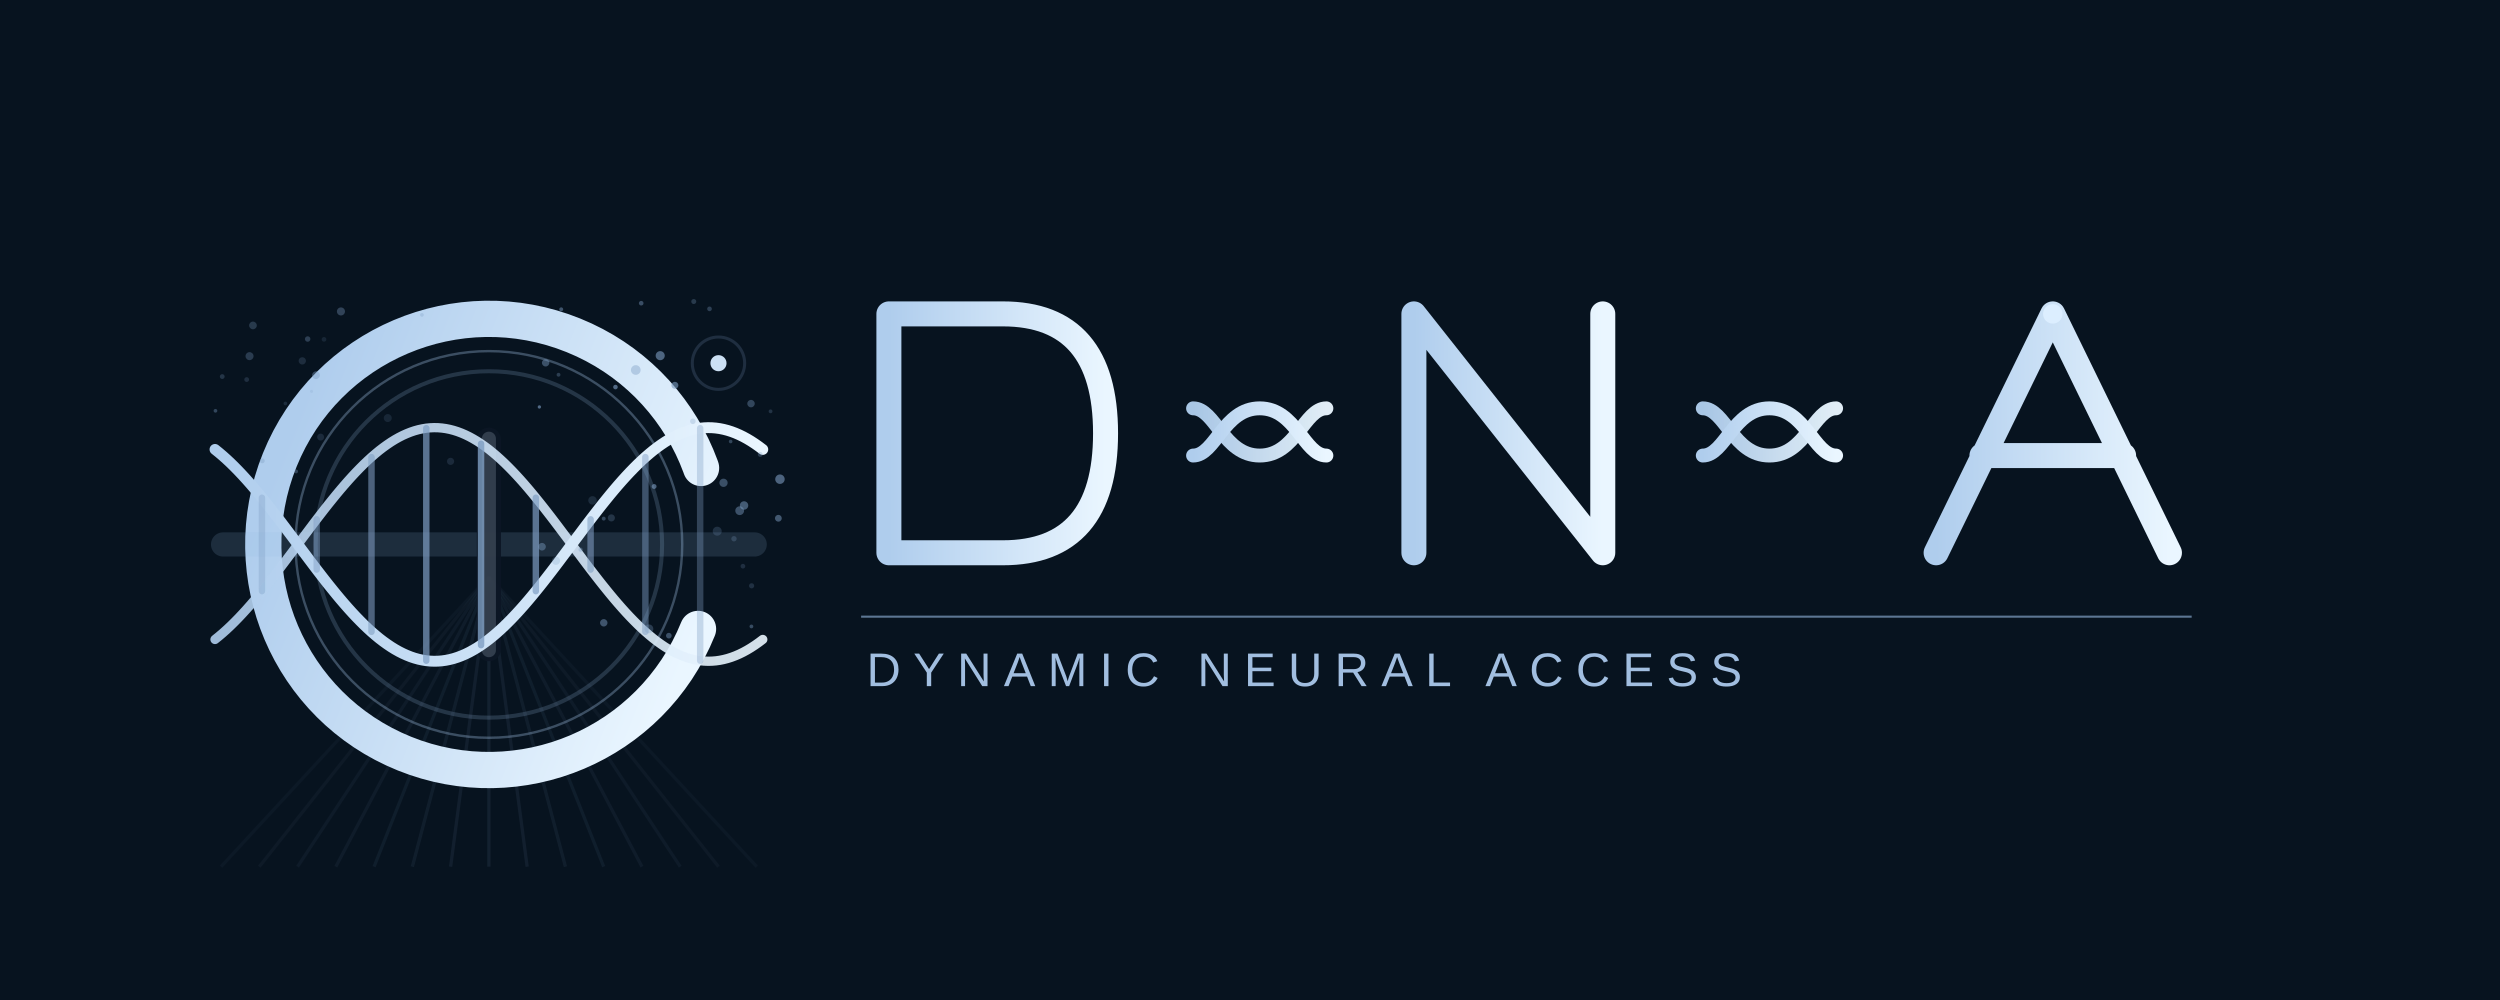
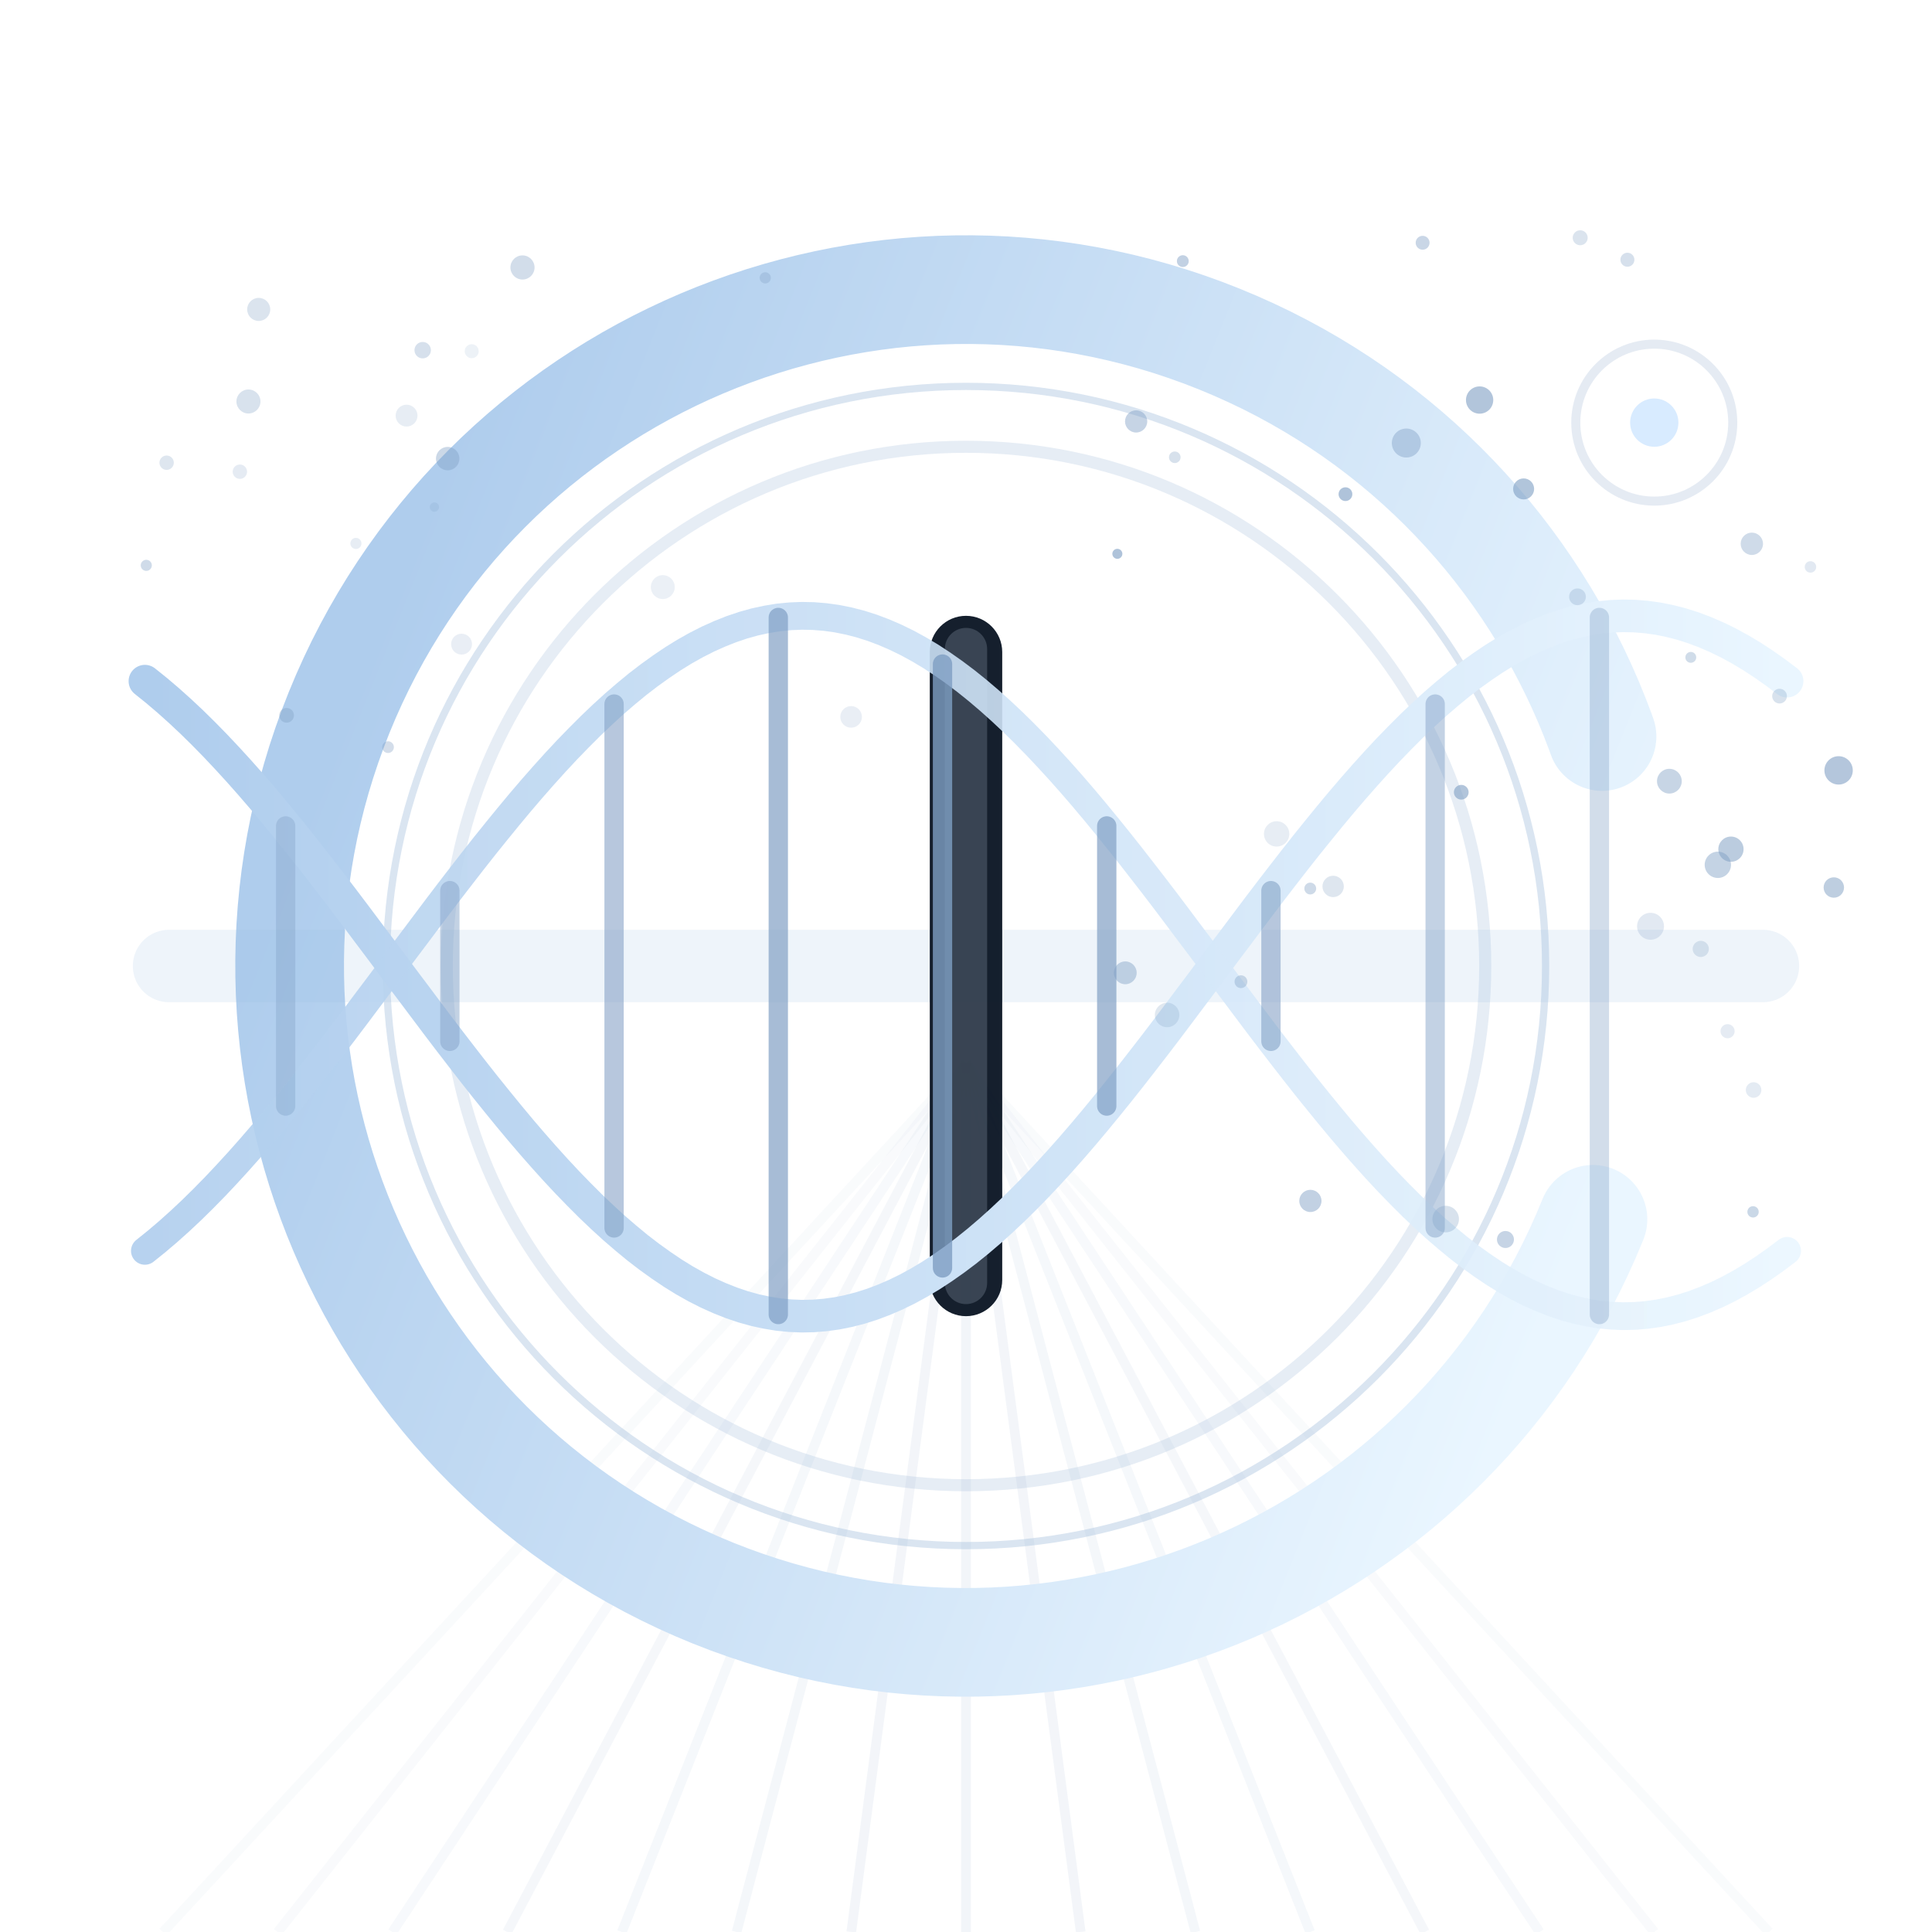
- <svg xmlns="http://www.w3.org/2000/svg" width="1800" height="720" viewBox="0 0 1800 720" fill="none">
-   <rect width="1800" height="720" fill="#07131F" />
+ <svg xmlns="http://www.w3.org/2000/svg" width="320" height="320" viewBox="0 0 320 320" fill="none">
  <defs>
    <linearGradient id="monoGrad" x1="0%" y1="0%" x2="100%" y2="0%">
      <stop offset="0%" stop-color="#AFCDED" />
      <stop offset="100%" stop-color="#EAF6FF" />
    </linearGradient>
    <radialGradient id="monoCore" cx="50%" cy="50%" r="50%">
      <stop offset="0%" stop-color="#FFFFFF" stop-opacity="0" />
      <stop offset="100%" stop-color="#FFFFFF" stop-opacity="0" />
    </radialGradient>
    <filter id="softGlow" x="-50%" y="-50%" width="200%" height="200%">
      <feGaussianBlur in="SourceGraphic" stdDeviation="0.0" result="blur" />
      <feColorMatrix in="blur" type="matrix" values="0 0 0 0 0.035                 0 0 0 0 0.067                 0 0 0 0 0.118                 0 0 0 0.0 0" result="coloredBlur" />
      <feMerge>
        <feMergeNode in="coloredBlur" />
        <feMergeNode in="SourceGraphic" />
      </feMerge>
    </filter>
    <filter id="beamGlow" x="-50%" y="-50%" width="200%" height="200%">
      <feGaussianBlur in="SourceGraphic" stdDeviation="0.0" result="blur" />
      <feColorMatrix in="blur" type="matrix" values="0 0 0 0 0.035                 0 0 0 0 0.067                 0 0 0 0 0.118                 0 0 0 0.0 0" result="coloredBlur" />
      <feMerge>
        <feMergeNode in="coloredBlur" />
        <feMergeNode in="SourceGraphic" />
      </feMerge>
    </filter>
    <filter id="helixGlow" x="-50%" y="-50%" width="200%" height="200%">
      <feGaussianBlur in="SourceGraphic" stdDeviation="0.0" result="blur" />
      <feColorMatrix in="blur" type="matrix" values="0 0 0 0 0.035                 0 0 0 0 0.067                 0 0 0 0 0.118                 0 0 0 0.0 0" result="coloredBlur" />
      <feMerge>
        <feMergeNode in="coloredBlur" />
        <feMergeNode in="SourceGraphic" />
      </feMerge>
    </filter>
  </defs>
-   <g transform="translate(120,160) scale(1.45)">
-     <g opacity="0.55">
-       <line x1="160" y1="176" x2="27" y2="320" stroke="#7E9EC3" stroke-opacity="0.080" stroke-width="1.6" />
-       <line x1="160" y1="176" x2="46" y2="320" stroke="#7E9EC3" stroke-opacity="0.095" stroke-width="1.6" />
-       <line x1="160" y1="176" x2="65" y2="320" stroke="#7E9EC3" stroke-opacity="0.110" stroke-width="1.6" />
-       <line x1="160" y1="176" x2="84" y2="320" stroke="#7E9EC3" stroke-opacity="0.125" stroke-width="1.6" />
-       <line x1="160" y1="176" x2="103" y2="320" stroke="#7E9EC3" stroke-opacity="0.140" stroke-width="1.6" />
-       <line x1="160" y1="176" x2="122" y2="320" stroke="#7E9EC3" stroke-opacity="0.155" stroke-width="1.6" />
-       <line x1="160" y1="176" x2="141" y2="320" stroke="#7E9EC3" stroke-opacity="0.170" stroke-width="1.6" />
-       <line x1="160" y1="176" x2="160" y2="320" stroke="#7E9EC3" stroke-opacity="0.185" stroke-width="1.6" />
-       <line x1="160" y1="176" x2="179" y2="320" stroke="#7E9EC3" stroke-opacity="0.170" stroke-width="1.6" />
-       <line x1="160" y1="176" x2="198" y2="320" stroke="#7E9EC3" stroke-opacity="0.155" stroke-width="1.6" />
-       <line x1="160" y1="176" x2="217" y2="320" stroke="#7E9EC3" stroke-opacity="0.140" stroke-width="1.6" />
-       <line x1="160" y1="176" x2="236" y2="320" stroke="#7E9EC3" stroke-opacity="0.125" stroke-width="1.6" />
-       <line x1="160" y1="176" x2="255" y2="320" stroke="#7E9EC3" stroke-opacity="0.110" stroke-width="1.6" />
-       <line x1="160" y1="176" x2="274" y2="320" stroke="#7E9EC3" stroke-opacity="0.095" stroke-width="1.6" />
-       <line x1="160" y1="176" x2="293" y2="320" stroke="#7E9EC3" stroke-opacity="0.080" stroke-width="1.6" />
-     </g>
-     <circle cx="160" cy="160" r="96" fill="none" stroke="#9AB9DA" stroke-opacity="0.36" stroke-width="1.2" />
-     <g class="">
-       <circle cx="160" cy="160" r="112" fill="none" stroke="url(#monoGrad)" stroke-width="18" stroke-linecap="round" stroke-dasharray="622 120" transform="rotate(22 160 160)" filter="url(#softGlow)" />
-       <circle cx="160" cy="160" r="86" fill="none" stroke="#8DAFD4" stroke-opacity="0.22" stroke-width="2" />
-     </g>
-     <line class="" x1="28" y1="160" x2="292" y2="160" stroke="url(#monoGrad)" stroke-width="5.5" stroke-linecap="round" filter="url(#beamGlow)" />
-     <line x1="28" y1="160" x2="292" y2="160" stroke="#91B7E0" stroke-opacity="0.16" stroke-width="12" stroke-linecap="round" />
-     <ellipse cx="160" cy="160" rx="98" ry="72" fill="url(#monoCore)" opacity="0.62" class="" />
-     <rect x="154" y="102" width="12" height="116" rx="6" fill="#0B1624" opacity="0.96" />
-     <rect x="156.5" y="104" width="7" height="112" rx="3.5" fill="#DCEEFF" opacity="0.18" />
-     <g class="" filter="url(#helixGlow)">
-       <path d="M 24 112.82 L 25.94 114.38 L 27.89 116.04 L 29.83 117.78 L 31.77 119.6 L 33.71 121.51 L 35.66 123.5 L 37.6 125.56 L 39.54 127.68 L 41.49 129.88 L 43.43 132.13 L 45.37 134.44 L 47.31 136.8 L 49.26 139.21 L 51.2 141.66 L 53.14 144.15 L 55.09 146.67 L 57.03 149.21 L 58.97 151.78 L 60.91 154.37 L 62.86 156.96 L 64.8 159.56 L 66.74 162.17 L 68.69 164.76 L 70.63 167.35 L 72.57 169.93 L 74.51 172.48 L 76.46 175.01 L 78.4 177.51 L 80.34 179.97 L 82.29 182.39 L 84.23 184.77 L 86.17 187.1 L 88.11 189.37 L 90.06 191.59 L 92 193.74 L 93.94 195.82 L 95.89 197.83 L 97.83 199.77 L 99.77 201.62 L 101.71 203.39 L 103.66 205.07 L 105.6 206.67 L 107.54 208.16 L 109.49 209.56 L 111.43 210.87 L 113.37 212.07 L 115.31 213.16 L 117.26 214.15 L 119.2 215.02 L 121.14 215.79 L 123.09 216.45 L 125.03 216.99 L 126.97 217.41 L 128.91 217.73 L 130.86 217.92 L 132.8 218 L 134.74 217.96 L 136.69 217.8 L 138.63 217.53 L 140.57 217.14 L 142.51 216.64 L 144.46 216.02 L 146.4 215.29 L 148.34 214.45 L 150.29 213.5 L 152.23 212.44 L 154.17 211.28 L 156.11 210.01 L 158.06 208.64 L 160 207.18 L 161.94 205.62 L 163.89 203.96 L 165.83 202.22 L 167.77 200.4 L 169.71 198.49 L 171.66 196.5 L 173.6 194.44 L 175.54 192.32 L 177.49 190.12 L 179.43 187.87 L 181.37 185.56 L 183.31 183.2 L 185.26 180.79 L 187.2 178.34 L 189.14 175.85 L 191.09 173.33 L 193.03 170.79 L 194.97 168.22 L 196.91 165.63 L 198.86 163.04 L 200.8 160.44 L 202.74 157.83 L 204.69 155.24 L 206.63 152.65 L 208.57 150.07 L 210.51 147.52 L 212.46 144.99 L 214.4 142.49 L 216.34 140.03 L 218.29 137.61 L 220.23 135.23 L 222.17 132.9 L 224.11 130.63 L 226.06 128.41 L 228 126.26 L 229.94 124.18 L 231.89 122.17 L 233.83 120.23 L 235.77 118.38 L 237.71 116.61 L 239.66 114.93 L 241.6 113.33 L 243.54 111.84 L 245.49 110.44 L 247.43 109.13 L 249.37 107.93 L 251.31 106.84 L 253.26 105.85 L 255.2 104.98 L 257.14 104.21 L 259.09 103.55 L 261.03 103.01 L 262.97 102.59 L 264.91 102.27 L 266.86 102.08 L 268.8 102 L 270.74 102.04 L 272.69 102.2 L 274.63 102.47 L 276.57 102.86 L 278.51 103.36 L 280.46 103.98 L 282.4 104.71 L 284.34 105.55 L 286.29 106.5 L 288.23 107.56 L 290.17 108.72 L 292.11 109.99 L 294.06 111.36 L 296 112.82" fill="none" stroke="url(#monoGrad)" stroke-width="5.4" stroke-linecap="round" stroke-linejoin="round" />
-       <path d="M 24 207.18 L 25.94 205.62 L 27.89 203.96 L 29.83 202.22 L 31.77 200.4 L 33.71 198.49 L 35.66 196.5 L 37.6 194.44 L 39.54 192.32 L 41.49 190.12 L 43.43 187.87 L 45.37 185.56 L 47.31 183.2 L 49.26 180.79 L 51.2 178.34 L 53.14 175.85 L 55.09 173.33 L 57.03 170.79 L 58.97 168.22 L 60.91 165.63 L 62.86 163.04 L 64.8 160.44 L 66.74 157.83 L 68.69 155.24 L 70.63 152.65 L 72.57 150.07 L 74.51 147.52 L 76.46 144.99 L 78.4 142.49 L 80.34 140.03 L 82.29 137.61 L 84.23 135.23 L 86.17 132.9 L 88.11 130.63 L 90.06 128.41 L 92 126.26 L 93.94 124.18 L 95.89 122.17 L 97.83 120.23 L 99.77 118.38 L 101.71 116.61 L 103.66 114.93 L 105.6 113.33 L 107.54 111.84 L 109.49 110.44 L 111.43 109.13 L 113.37 107.93 L 115.31 106.84 L 117.26 105.85 L 119.2 104.98 L 121.14 104.21 L 123.09 103.55 L 125.03 103.01 L 126.97 102.59 L 128.91 102.27 L 130.86 102.08 L 132.8 102 L 134.74 102.04 L 136.69 102.2 L 138.63 102.47 L 140.57 102.86 L 142.51 103.36 L 144.46 103.98 L 146.4 104.71 L 148.34 105.55 L 150.29 106.5 L 152.23 107.56 L 154.17 108.72 L 156.11 109.99 L 158.06 111.36 L 160 112.82 L 161.94 114.38 L 163.89 116.04 L 165.83 117.78 L 167.77 119.6 L 169.71 121.51 L 171.66 123.5 L 173.6 125.56 L 175.54 127.68 L 177.49 129.88 L 179.43 132.13 L 181.37 134.44 L 183.31 136.8 L 185.26 139.21 L 187.2 141.66 L 189.14 144.15 L 191.09 146.67 L 193.03 149.21 L 194.97 151.78 L 196.91 154.37 L 198.86 156.96 L 200.8 159.56 L 202.74 162.17 L 204.69 164.76 L 206.63 167.35 L 208.57 169.93 L 210.51 172.48 L 212.46 175.01 L 214.4 177.51 L 216.34 179.97 L 218.29 182.39 L 220.23 184.77 L 222.17 187.1 L 224.11 189.37 L 226.06 191.59 L 228 193.74 L 229.94 195.82 L 231.89 197.83 L 233.83 199.77 L 235.77 201.62 L 237.71 203.39 L 239.66 205.07 L 241.6 206.67 L 243.54 208.16 L 245.49 209.56 L 247.43 210.87 L 249.37 212.07 L 251.31 213.16 L 253.26 214.15 L 255.2 215.02 L 257.14 215.79 L 259.09 216.45 L 261.03 216.99 L 262.97 217.41 L 264.91 217.73 L 266.86 217.92 L 268.8 218 L 270.74 217.96 L 272.69 217.8 L 274.63 217.53 L 276.57 217.14 L 278.51 216.64 L 280.46 216.02 L 282.4 215.29 L 284.34 214.45 L 286.29 213.5 L 288.23 212.44 L 290.17 211.28 L 292.11 210.01 L 294.06 208.64 L 296 207.18" fill="none" stroke="url(#monoGrad)" stroke-width="4.6" stroke-linecap="round" stroke-linejoin="round" opacity="0.90" />
-       <line x1="47.31" y1="136.8" x2="47.31" y2="183.2" stroke="#7E9EC3" stroke-opacity="0.35" stroke-width="3.2" stroke-linecap="round" />
-       <line x1="74.51" y1="172.48" x2="74.51" y2="147.52" stroke="#7E9EC3" stroke-opacity="0.46" stroke-width="3.2" stroke-linecap="round" />
-       <line x1="101.71" y1="203.39" x2="101.71" y2="116.61" stroke="#7E9EC3" stroke-opacity="0.57" stroke-width="3.2" stroke-linecap="round" />
-       <line x1="128.91" y1="217.73" x2="128.91" y2="102.27" stroke="#7E9EC3" stroke-opacity="0.69" stroke-width="3.2" stroke-linecap="round" />
-       <line x1="156.11" y1="210.01" x2="156.11" y2="109.99" stroke="#7E9EC3" stroke-opacity="0.80" stroke-width="3.2" stroke-linecap="round" />
-       <line x1="183.31" y1="183.2" x2="183.31" y2="136.8" stroke="#7E9EC3" stroke-opacity="0.69" stroke-width="3.2" stroke-linecap="round" />
-       <line x1="210.51" y1="147.52" x2="210.51" y2="172.48" stroke="#7E9EC3" stroke-opacity="0.57" stroke-width="3.2" stroke-linecap="round" />
-       <line x1="237.71" y1="116.61" x2="237.71" y2="203.39" stroke="#7E9EC3" stroke-opacity="0.46" stroke-width="3.2" stroke-linecap="round" />
-       <line x1="264.91" y1="102.27" x2="264.91" y2="217.73" stroke="#7E9EC3" stroke-opacity="0.35" stroke-width="3.2" stroke-linecap="round" />
-     </g>
-     <g>
-       <circle class="" cx="261.73" cy="39.38" r="1.24" fill="#7E9EC3" fill-opacity="0.28" />
-       <circle class="" cx="273.38" cy="153.42" r="2.23" fill="#7E9EC3" fill-opacity="0.22" />
-       <circle class="" cx="235.63" cy="40.21" r="1.15" fill="#7E9EC3" fill-opacity="0.42" />
-       <circle class="" cx="188.18" cy="69.8" r="1.84" fill="#7E9EC3" fill-opacity="0.44" />
-       <circle class="" cx="211.45" cy="138.12" r="2.1" fill="#7E9EC3" fill-opacity="0.18" />
-       <circle class="" cx="281.7" cy="157.17" r="1.34" fill="#7E9EC3" fill-opacity="0.25" />
-       <circle class="" cx="299.87" cy="93.9" r="0.95" fill="#7E9EC3" fill-opacity="0.23" />
-       <circle class="" cx="286.7" cy="140.65" r="2.09" fill="#7E9EC3" fill-opacity="0.52" />
-       <circle class="" cx="249.35" cy="205.3" r="1.41" fill="#7E9EC3" fill-opacity="0.44" />
-       <circle class="" cx="284.53" cy="143.24" r="2.18" fill="#7E9EC3" fill-opacity="0.45" />
-       <circle class="" cx="269.55" cy="43.02" r="1.16" fill="#7E9EC3" fill-opacity="0.32" />
-       <circle class="" cx="194.58" cy="75.74" r="0.96" fill="#7E9EC3" fill-opacity="0.31" />
-       <circle class="" cx="261.28" cy="98.85" r="1.39" fill="#7E9EC3" fill-opacity="0.28" />
-       <circle class="" cx="217.04" cy="198.91" r="1.84" fill="#7E9EC3" fill-opacity="0.47" />
-       <circle class="" cx="205.54" cy="162.6" r="1.06" fill="#7E9EC3" fill-opacity="0.36" />
-       <circle class="" cx="303.74" cy="147" r="1.69" fill="#7E9EC3" fill-opacity="0.50" />
-       <circle class="" cx="286.14" cy="170.8" r="1.17" fill="#7E9EC3" fill-opacity="0.20" />
-       <circle class="" cx="222.85" cy="81.85" r="1.14" fill="#7E9EC3" fill-opacity="0.62" />
-       <circle class="" cx="290.16" cy="90.07" r="1.85" fill="#7E9EC3" fill-opacity="0.37" />
-       <circle class="" cx="294.75" cy="115.3" r="1.22" fill="#7E9EC3" fill-opacity="0.30" />
-       <circle class="" cx="252.36" cy="80.98" r="1.74" fill="#7E9EC3" fill-opacity="0.60" />
-       <circle class="" cx="232.93" cy="73.38" r="2.4" fill="#7E9EC3" fill-opacity="0.42" />
-       <circle class="" cx="195.91" cy="43.25" r="0.98" fill="#7E9EC3" fill-opacity="0.47" />
-       <circle class="" cx="280.05" cy="108.88" r="0.9" fill="#7E9EC3" fill-opacity="0.36" />
-       <circle class="" cx="304.53" cy="127.6" r="2.35" fill="#7E9EC3" fill-opacity="0.58" />
-       <circle class="" cx="186.38" cy="161.13" r="1.89" fill="#7E9EC3" fill-opacity="0.43" />
-       <circle class="" cx="217.02" cy="147.17" r="0.98" fill="#7E9EC3" fill-opacity="0.38" />
-       <circle class="" cx="239.45" cy="201.92" r="2.2" fill="#7E9EC3" fill-opacity="0.30" />
-       <circle class="" cx="245.07" cy="66.26" r="2.26" fill="#7E9EC3" fill-opacity="0.59" />
-       <circle class="" cx="220.81" cy="146.82" r="1.77" fill="#7E9EC3" fill-opacity="0.25" />
-       <circle class="" cx="276.5" cy="129.39" r="2.05" fill="#7E9EC3" fill-opacity="0.43" />
-       <circle class="" cx="185.07" cy="91.73" r="0.83" fill="#7E9EC3" fill-opacity="0.62" />
-       <circle class="" cx="290.45" cy="180.54" r="1.29" fill="#7E9EC3" fill-opacity="0.21" />
-       <circle class="" cx="290.36" cy="200.72" r="0.94" fill="#7E9EC3" fill-opacity="0.41" />
-       <circle class="" cx="193.31" cy="168.11" r="2.03" fill="#7E9EC3" fill-opacity="0.24" />
-       <circle class="" cx="242.03" cy="131.22" r="1.22" fill="#7E9EC3" fill-opacity="0.59" />
-       <circle class="" cx="70.01" cy="58" r="1.36" fill="#7E9EC3" fill-opacity="0.32" />
-       <circle class="" cx="41.15" cy="66.5" r="1.99" fill="#7E9EC3" fill-opacity="0.30" />
-       <circle class="" cx="71.95" cy="83.99" r="0.77" fill="#7E9EC3" fill-opacity="0.18" />
-       <circle class="" cx="58.95" cy="90.01" r="0.92" fill="#7E9EC3" fill-opacity="0.18" />
-       <circle class="" cx="24.23" cy="93.64" r="0.92" fill="#7E9EC3" fill-opacity="0.37" />
-       <circle class="" cx="126.75" cy="46.02" r="0.93" fill="#7E9EC3" fill-opacity="0.31" />
-       <circle class="" cx="42.85" cy="51.25" r="1.91" fill="#7E9EC3" fill-opacity="0.28" />
-       <circle class="" cx="76.45" cy="106.69" r="1.73" fill="#7E9EC3" fill-opacity="0.17" />
-       <circle class="" cx="27.6" cy="76.64" r="1.19" fill="#7E9EC3" fill-opacity="0.25" />
-       <circle class="" cx="109.78" cy="97.24" r="1.98" fill="#7E9EC3" fill-opacity="0.15" />
-       <circle class="" cx="67.34" cy="68.84" r="1.81" fill="#7E9EC3" fill-opacity="0.19" />
-       <circle class="" cx="39.73" cy="78.13" r="1.19" fill="#7E9EC3" fill-opacity="0.20" />
-       <circle class="" cx="47.47" cy="118.48" r="1.22" fill="#7E9EC3" fill-opacity="0.36" />
-       <circle class="" cx="86.54" cy="44.3" r="2" fill="#7E9EC3" fill-opacity="0.35" />
-       <circle class="" cx="140.97" cy="118.74" r="1.79" fill="#7E9EC3" fill-opacity="0.17" />
-       <circle class="" cx="78.13" cy="58.17" r="1.16" fill="#7E9EC3" fill-opacity="0.14" />
-       <circle class="" cx="64.27" cy="123.75" r="0.97" fill="#7E9EC3" fill-opacity="0.34" />
-       <circle class="" cx="74.15" cy="75.96" r="1.94" fill="#7E9EC3" fill-opacity="0.40" />
-     </g>
-     <circle cx="274" cy="70" r="4" fill="#D6EAFF" opacity="0.95" />
-     <circle cx="274" cy="70" r="13" fill="none" stroke="#7E9EC3" stroke-opacity="0.20" stroke-width="1.5" />
+   <g opacity="0.55">
+     <line x1="160" y1="176" x2="27" y2="320" stroke="#7E9EC3" stroke-opacity="0.080" stroke-width="1.6" />
+     <line x1="160" y1="176" x2="46" y2="320" stroke="#7E9EC3" stroke-opacity="0.095" stroke-width="1.6" />
+     <line x1="160" y1="176" x2="65" y2="320" stroke="#7E9EC3" stroke-opacity="0.110" stroke-width="1.6" />
+     <line x1="160" y1="176" x2="84" y2="320" stroke="#7E9EC3" stroke-opacity="0.125" stroke-width="1.6" />
+     <line x1="160" y1="176" x2="103" y2="320" stroke="#7E9EC3" stroke-opacity="0.140" stroke-width="1.6" />
+     <line x1="160" y1="176" x2="122" y2="320" stroke="#7E9EC3" stroke-opacity="0.155" stroke-width="1.6" />
+     <line x1="160" y1="176" x2="141" y2="320" stroke="#7E9EC3" stroke-opacity="0.170" stroke-width="1.6" />
+     <line x1="160" y1="176" x2="160" y2="320" stroke="#7E9EC3" stroke-opacity="0.185" stroke-width="1.6" />
+     <line x1="160" y1="176" x2="179" y2="320" stroke="#7E9EC3" stroke-opacity="0.170" stroke-width="1.6" />
+     <line x1="160" y1="176" x2="198" y2="320" stroke="#7E9EC3" stroke-opacity="0.155" stroke-width="1.6" />
+     <line x1="160" y1="176" x2="217" y2="320" stroke="#7E9EC3" stroke-opacity="0.140" stroke-width="1.6" />
+     <line x1="160" y1="176" x2="236" y2="320" stroke="#7E9EC3" stroke-opacity="0.125" stroke-width="1.6" />
+     <line x1="160" y1="176" x2="255" y2="320" stroke="#7E9EC3" stroke-opacity="0.110" stroke-width="1.6" />
+     <line x1="160" y1="176" x2="274" y2="320" stroke="#7E9EC3" stroke-opacity="0.095" stroke-width="1.6" />
+     <line x1="160" y1="176" x2="293" y2="320" stroke="#7E9EC3" stroke-opacity="0.080" stroke-width="1.6" />
  </g>
-   <g transform="translate(620,202)">
-     <g fill="none" stroke="url(#monoGrad)" stroke-width="18" stroke-linecap="round" stroke-linejoin="round" filter="url(#softGlow)">
-       <path d="M 20 24 L 20 196 M 20 24 L 102 24 Q 176 24 176 110 Q 176 196 102 196 L 20 196" />
-       <g transform="translate(233,0)">
-         <path d="M 6 126                    C 22 126, 28 92, 54 92                    C 80 92, 86 126, 102 126" stroke-width="10" />
-         <path d="M 6 92                    C 22 92, 28 126, 54 126                    C 80 126, 86 92, 102 92" stroke-width="10" opacity="0.96" />
-         <line x1="18" y1="101" x2="18" y2="117" stroke-width="7" opacity="0.72" />
-         <line x1="36" y1="94" x2="36" y2="124" stroke-width="7" opacity="0.78" />
-         <line x1="54" y1="92" x2="54" y2="126" stroke-width="7" opacity="0.82" />
-         <line x1="72" y1="94" x2="72" y2="124" stroke-width="7" opacity="0.78" />
-         <line x1="90" y1="101" x2="90" y2="117" stroke-width="7" opacity="0.72" />
-       </g>
-       <g transform="translate(378,0)">
-         <path d="M 20 196 L 20 24 L 156 196 L 156 24" />
-       </g>
-       <g transform="translate(600,0)">
-         <path d="M 6 126                    C 22 126, 28 92, 54 92                    C 80 92, 86 126, 102 126" stroke-width="10" />
-         <path d="M 6 92                    C 22 92, 28 126, 54 126                    C 80 126, 86 92, 102 92" stroke-width="10" opacity="0.96" />
-         <line x1="18" y1="101" x2="18" y2="117" stroke-width="7" opacity="0.72" />
-         <line x1="36" y1="94" x2="36" y2="124" stroke-width="7" opacity="0.78" />
-         <line x1="54" y1="92" x2="54" y2="126" stroke-width="7" opacity="0.82" />
-         <line x1="72" y1="94" x2="72" y2="124" stroke-width="7" opacity="0.78" />
-         <line x1="90" y1="101" x2="90" y2="117" stroke-width="7" opacity="0.72" />
-       </g>
-       <g transform="translate(754,0)">
-         <path d="M 20 196 L 104 24 L 188 196 M 53 126 L 155 126" />
-         <circle cx="104" cy="24" r="7" fill="#DCEEFF" stroke="none" />
-       </g>
-     </g>
-     <line x1="0" y1="242" x2="958" y2="242" stroke="#8FB3D9" stroke-opacity="0.62" stroke-width="1.5" />
-     <text x="4" y="292" font-family="Arial, Helvetica, sans-serif" font-size="34" letter-spacing="9" fill="#A8C5E8" opacity="0.96">DYNAMIC NEURAL ACCESS</text>
+   <circle cx="160" cy="160" r="96" fill="none" stroke="#9AB9DA" stroke-opacity="0.36" stroke-width="1.2" />
+   <g class="">
+     <circle cx="160" cy="160" r="112" fill="none" stroke="url(#monoGrad)" stroke-width="18" stroke-linecap="round" stroke-dasharray="622 120" transform="rotate(22 160 160)" filter="url(#softGlow)" />
+     <circle cx="160" cy="160" r="86" fill="none" stroke="#8DAFD4" stroke-opacity="0.22" stroke-width="2" />
  </g>
+   <line class="" x1="28" y1="160" x2="292" y2="160" stroke="url(#monoGrad)" stroke-width="5.5" stroke-linecap="round" filter="url(#beamGlow)" />
+   <line x1="28" y1="160" x2="292" y2="160" stroke="#91B7E0" stroke-opacity="0.16" stroke-width="12" stroke-linecap="round" />
+   <ellipse cx="160" cy="160" rx="98" ry="72" fill="url(#monoCore)" opacity="0.62" class="" />
+   <rect x="154" y="102" width="12" height="116" rx="6" fill="#0B1624" opacity="0.96" />
+   <rect x="156.5" y="104" width="7" height="112" rx="3.5" fill="#DCEEFF" opacity="0.18" />
+   <g class="" filter="url(#helixGlow)">
+     <path d="M 24 112.82 L 25.94 114.38 L 27.89 116.04 L 29.83 117.78 L 31.77 119.6 L 33.71 121.51 L 35.66 123.5 L 37.6 125.56 L 39.54 127.68 L 41.49 129.88 L 43.43 132.13 L 45.37 134.44 L 47.31 136.8 L 49.26 139.21 L 51.2 141.66 L 53.14 144.15 L 55.09 146.67 L 57.03 149.21 L 58.97 151.78 L 60.91 154.37 L 62.86 156.96 L 64.8 159.56 L 66.74 162.17 L 68.69 164.76 L 70.63 167.35 L 72.57 169.93 L 74.51 172.48 L 76.46 175.01 L 78.4 177.51 L 80.34 179.97 L 82.29 182.39 L 84.23 184.77 L 86.17 187.1 L 88.11 189.37 L 90.06 191.59 L 92 193.74 L 93.94 195.82 L 95.89 197.83 L 97.83 199.77 L 99.77 201.62 L 101.71 203.39 L 103.66 205.07 L 105.6 206.67 L 107.54 208.16 L 109.49 209.56 L 111.43 210.87 L 113.37 212.07 L 115.31 213.16 L 117.26 214.15 L 119.2 215.02 L 121.14 215.79 L 123.09 216.45 L 125.03 216.99 L 126.97 217.41 L 128.91 217.73 L 130.86 217.92 L 132.8 218 L 134.74 217.96 L 136.69 217.8 L 138.63 217.53 L 140.57 217.14 L 142.51 216.64 L 144.46 216.02 L 146.4 215.29 L 148.34 214.45 L 150.29 213.5 L 152.23 212.44 L 154.17 211.28 L 156.11 210.01 L 158.06 208.64 L 160 207.18 L 161.94 205.62 L 163.89 203.96 L 165.83 202.22 L 167.77 200.4 L 169.71 198.49 L 171.66 196.5 L 173.6 194.44 L 175.54 192.32 L 177.49 190.12 L 179.43 187.87 L 181.37 185.56 L 183.31 183.2 L 185.26 180.79 L 187.2 178.34 L 189.14 175.85 L 191.09 173.33 L 193.03 170.79 L 194.97 168.22 L 196.91 165.63 L 198.86 163.04 L 200.8 160.44 L 202.74 157.83 L 204.69 155.24 L 206.63 152.65 L 208.57 150.07 L 210.51 147.52 L 212.46 144.99 L 214.4 142.49 L 216.34 140.03 L 218.29 137.61 L 220.23 135.23 L 222.17 132.9 L 224.11 130.63 L 226.06 128.41 L 228 126.26 L 229.94 124.18 L 231.89 122.17 L 233.83 120.23 L 235.77 118.38 L 237.71 116.61 L 239.66 114.93 L 241.6 113.33 L 243.54 111.84 L 245.49 110.44 L 247.43 109.13 L 249.37 107.93 L 251.31 106.84 L 253.26 105.85 L 255.2 104.98 L 257.14 104.21 L 259.09 103.55 L 261.03 103.01 L 262.97 102.59 L 264.91 102.27 L 266.86 102.08 L 268.8 102 L 270.74 102.04 L 272.69 102.2 L 274.63 102.47 L 276.57 102.86 L 278.51 103.36 L 280.46 103.98 L 282.4 104.71 L 284.34 105.55 L 286.29 106.5 L 288.23 107.56 L 290.17 108.72 L 292.11 109.99 L 294.06 111.36 L 296 112.82" fill="none" stroke="url(#monoGrad)" stroke-width="5.4" stroke-linecap="round" stroke-linejoin="round" />
+     <path d="M 24 207.18 L 25.94 205.62 L 27.89 203.96 L 29.83 202.22 L 31.77 200.4 L 33.71 198.49 L 35.66 196.5 L 37.6 194.44 L 39.54 192.32 L 41.49 190.12 L 43.43 187.87 L 45.37 185.56 L 47.31 183.2 L 49.26 180.79 L 51.2 178.34 L 53.14 175.85 L 55.09 173.33 L 57.03 170.79 L 58.97 168.22 L 60.91 165.63 L 62.86 163.04 L 64.8 160.44 L 66.74 157.83 L 68.69 155.24 L 70.63 152.65 L 72.57 150.07 L 74.51 147.52 L 76.46 144.99 L 78.4 142.49 L 80.34 140.03 L 82.29 137.61 L 84.23 135.23 L 86.17 132.9 L 88.11 130.63 L 90.06 128.41 L 92 126.26 L 93.94 124.18 L 95.89 122.17 L 97.83 120.23 L 99.77 118.38 L 101.71 116.61 L 103.66 114.93 L 105.6 113.33 L 107.54 111.84 L 109.49 110.44 L 111.43 109.13 L 113.37 107.93 L 115.31 106.84 L 117.26 105.85 L 119.2 104.98 L 121.14 104.21 L 123.09 103.55 L 125.03 103.01 L 126.97 102.59 L 128.91 102.27 L 130.86 102.08 L 132.8 102 L 134.74 102.04 L 136.69 102.2 L 138.63 102.47 L 140.57 102.86 L 142.51 103.36 L 144.46 103.98 L 146.4 104.71 L 148.34 105.55 L 150.29 106.5 L 152.23 107.56 L 154.17 108.72 L 156.11 109.99 L 158.06 111.36 L 160 112.82 L 161.94 114.38 L 163.89 116.04 L 165.83 117.78 L 167.77 119.6 L 169.71 121.51 L 171.66 123.5 L 173.6 125.56 L 175.54 127.68 L 177.49 129.88 L 179.43 132.13 L 181.37 134.44 L 183.31 136.8 L 185.26 139.21 L 187.2 141.66 L 189.14 144.15 L 191.09 146.67 L 193.03 149.21 L 194.97 151.78 L 196.91 154.37 L 198.86 156.96 L 200.8 159.56 L 202.74 162.17 L 204.69 164.76 L 206.63 167.35 L 208.57 169.93 L 210.51 172.48 L 212.46 175.01 L 214.4 177.51 L 216.34 179.97 L 218.29 182.39 L 220.23 184.77 L 222.17 187.1 L 224.11 189.37 L 226.06 191.59 L 228 193.74 L 229.94 195.82 L 231.89 197.83 L 233.83 199.77 L 235.77 201.62 L 237.71 203.39 L 239.66 205.07 L 241.6 206.67 L 243.54 208.16 L 245.49 209.56 L 247.43 210.87 L 249.37 212.07 L 251.31 213.16 L 253.26 214.15 L 255.2 215.02 L 257.14 215.79 L 259.09 216.45 L 261.03 216.99 L 262.97 217.41 L 264.91 217.73 L 266.86 217.92 L 268.8 218 L 270.74 217.96 L 272.69 217.8 L 274.63 217.53 L 276.57 217.14 L 278.51 216.64 L 280.46 216.02 L 282.4 215.29 L 284.34 214.45 L 286.29 213.5 L 288.23 212.44 L 290.17 211.28 L 292.11 210.01 L 294.06 208.64 L 296 207.18" fill="none" stroke="url(#monoGrad)" stroke-width="4.6" stroke-linecap="round" stroke-linejoin="round" opacity="0.90" />
+     <line x1="47.31" y1="136.8" x2="47.31" y2="183.2" stroke="#7E9EC3" stroke-opacity="0.35" stroke-width="3.2" stroke-linecap="round" />
+     <line x1="74.51" y1="172.48" x2="74.51" y2="147.52" stroke="#7E9EC3" stroke-opacity="0.46" stroke-width="3.2" stroke-linecap="round" />
+     <line x1="101.71" y1="203.39" x2="101.71" y2="116.61" stroke="#7E9EC3" stroke-opacity="0.57" stroke-width="3.2" stroke-linecap="round" />
+     <line x1="128.91" y1="217.73" x2="128.91" y2="102.27" stroke="#7E9EC3" stroke-opacity="0.69" stroke-width="3.2" stroke-linecap="round" />
+     <line x1="156.11" y1="210.01" x2="156.11" y2="109.99" stroke="#7E9EC3" stroke-opacity="0.80" stroke-width="3.2" stroke-linecap="round" />
+     <line x1="183.31" y1="183.2" x2="183.31" y2="136.8" stroke="#7E9EC3" stroke-opacity="0.69" stroke-width="3.2" stroke-linecap="round" />
+     <line x1="210.51" y1="147.52" x2="210.51" y2="172.48" stroke="#7E9EC3" stroke-opacity="0.57" stroke-width="3.2" stroke-linecap="round" />
+     <line x1="237.71" y1="116.61" x2="237.71" y2="203.39" stroke="#7E9EC3" stroke-opacity="0.46" stroke-width="3.2" stroke-linecap="round" />
+     <line x1="264.91" y1="102.27" x2="264.91" y2="217.73" stroke="#7E9EC3" stroke-opacity="0.35" stroke-width="3.2" stroke-linecap="round" />
+   </g>
+   <g>
+     <circle class="" cx="261.73" cy="39.38" r="1.24" fill="#7E9EC3" fill-opacity="0.28" />
+     <circle class="" cx="273.38" cy="153.42" r="2.23" fill="#7E9EC3" fill-opacity="0.22" />
+     <circle class="" cx="235.63" cy="40.21" r="1.15" fill="#7E9EC3" fill-opacity="0.42" />
+     <circle class="" cx="188.18" cy="69.8" r="1.84" fill="#7E9EC3" fill-opacity="0.44" />
+     <circle class="" cx="211.45" cy="138.12" r="2.1" fill="#7E9EC3" fill-opacity="0.18" />
+     <circle class="" cx="281.7" cy="157.17" r="1.34" fill="#7E9EC3" fill-opacity="0.25" />
+     <circle class="" cx="299.87" cy="93.9" r="0.95" fill="#7E9EC3" fill-opacity="0.23" />
+     <circle class="" cx="286.7" cy="140.65" r="2.09" fill="#7E9EC3" fill-opacity="0.52" />
+     <circle class="" cx="249.35" cy="205.3" r="1.41" fill="#7E9EC3" fill-opacity="0.44" />
+     <circle class="" cx="284.53" cy="143.24" r="2.18" fill="#7E9EC3" fill-opacity="0.45" />
+     <circle class="" cx="269.55" cy="43.02" r="1.16" fill="#7E9EC3" fill-opacity="0.32" />
+     <circle class="" cx="194.58" cy="75.74" r="0.96" fill="#7E9EC3" fill-opacity="0.31" />
+     <circle class="" cx="261.28" cy="98.85" r="1.39" fill="#7E9EC3" fill-opacity="0.28" />
+     <circle class="" cx="217.04" cy="198.91" r="1.84" fill="#7E9EC3" fill-opacity="0.47" />
+     <circle class="" cx="205.54" cy="162.6" r="1.06" fill="#7E9EC3" fill-opacity="0.36" />
+     <circle class="" cx="303.74" cy="147" r="1.69" fill="#7E9EC3" fill-opacity="0.50" />
+     <circle class="" cx="286.14" cy="170.8" r="1.17" fill="#7E9EC3" fill-opacity="0.20" />
+     <circle class="" cx="222.85" cy="81.85" r="1.14" fill="#7E9EC3" fill-opacity="0.62" />
+     <circle class="" cx="290.16" cy="90.07" r="1.85" fill="#7E9EC3" fill-opacity="0.37" />
+     <circle class="" cx="294.75" cy="115.3" r="1.22" fill="#7E9EC3" fill-opacity="0.30" />
+     <circle class="" cx="252.36" cy="80.98" r="1.74" fill="#7E9EC3" fill-opacity="0.60" />
+     <circle class="" cx="232.93" cy="73.38" r="2.4" fill="#7E9EC3" fill-opacity="0.42" />
+     <circle class="" cx="195.91" cy="43.25" r="0.98" fill="#7E9EC3" fill-opacity="0.47" />
+     <circle class="" cx="280.05" cy="108.88" r="0.9" fill="#7E9EC3" fill-opacity="0.36" />
+     <circle class="" cx="304.53" cy="127.6" r="2.35" fill="#7E9EC3" fill-opacity="0.58" />
+     <circle class="" cx="186.38" cy="161.13" r="1.89" fill="#7E9EC3" fill-opacity="0.43" />
+     <circle class="" cx="217.02" cy="147.17" r="0.98" fill="#7E9EC3" fill-opacity="0.38" />
+     <circle class="" cx="239.45" cy="201.92" r="2.2" fill="#7E9EC3" fill-opacity="0.30" />
+     <circle class="" cx="245.07" cy="66.26" r="2.26" fill="#7E9EC3" fill-opacity="0.59" />
+     <circle class="" cx="220.81" cy="146.82" r="1.77" fill="#7E9EC3" fill-opacity="0.25" />
+     <circle class="" cx="276.5" cy="129.39" r="2.05" fill="#7E9EC3" fill-opacity="0.43" />
+     <circle class="" cx="185.07" cy="91.73" r="0.83" fill="#7E9EC3" fill-opacity="0.62" />
+     <circle class="" cx="290.45" cy="180.54" r="1.29" fill="#7E9EC3" fill-opacity="0.21" />
+     <circle class="" cx="290.36" cy="200.72" r="0.94" fill="#7E9EC3" fill-opacity="0.41" />
+     <circle class="" cx="193.31" cy="168.11" r="2.03" fill="#7E9EC3" fill-opacity="0.24" />
+     <circle class="" cx="242.03" cy="131.22" r="1.22" fill="#7E9EC3" fill-opacity="0.59" />
+     <circle class="" cx="70.01" cy="58" r="1.36" fill="#7E9EC3" fill-opacity="0.32" />
+     <circle class="" cx="41.15" cy="66.5" r="1.99" fill="#7E9EC3" fill-opacity="0.30" />
+     <circle class="" cx="71.95" cy="83.99" r="0.77" fill="#7E9EC3" fill-opacity="0.18" />
+     <circle class="" cx="58.95" cy="90.01" r="0.92" fill="#7E9EC3" fill-opacity="0.18" />
+     <circle class="" cx="24.23" cy="93.64" r="0.92" fill="#7E9EC3" fill-opacity="0.37" />
+     <circle class="" cx="126.75" cy="46.02" r="0.93" fill="#7E9EC3" fill-opacity="0.31" />
+     <circle class="" cx="42.85" cy="51.25" r="1.91" fill="#7E9EC3" fill-opacity="0.28" />
+     <circle class="" cx="76.45" cy="106.69" r="1.73" fill="#7E9EC3" fill-opacity="0.17" />
+     <circle class="" cx="27.6" cy="76.64" r="1.19" fill="#7E9EC3" fill-opacity="0.25" />
+     <circle class="" cx="109.78" cy="97.24" r="1.98" fill="#7E9EC3" fill-opacity="0.15" />
+     <circle class="" cx="67.34" cy="68.84" r="1.81" fill="#7E9EC3" fill-opacity="0.19" />
+     <circle class="" cx="39.73" cy="78.13" r="1.19" fill="#7E9EC3" fill-opacity="0.20" />
+     <circle class="" cx="47.47" cy="118.48" r="1.22" fill="#7E9EC3" fill-opacity="0.36" />
+     <circle class="" cx="86.54" cy="44.3" r="2" fill="#7E9EC3" fill-opacity="0.35" />
+     <circle class="" cx="140.97" cy="118.74" r="1.79" fill="#7E9EC3" fill-opacity="0.17" />
+     <circle class="" cx="78.13" cy="58.17" r="1.16" fill="#7E9EC3" fill-opacity="0.14" />
+     <circle class="" cx="64.27" cy="123.75" r="0.97" fill="#7E9EC3" fill-opacity="0.34" />
+     <circle class="" cx="74.15" cy="75.96" r="1.94" fill="#7E9EC3" fill-opacity="0.40" />
+   </g>
+   <circle cx="274" cy="70" r="4" fill="#D6EAFF" opacity="0.95" />
+   <circle cx="274" cy="70" r="13" fill="none" stroke="#7E9EC3" stroke-opacity="0.20" stroke-width="1.5" />
</svg>
